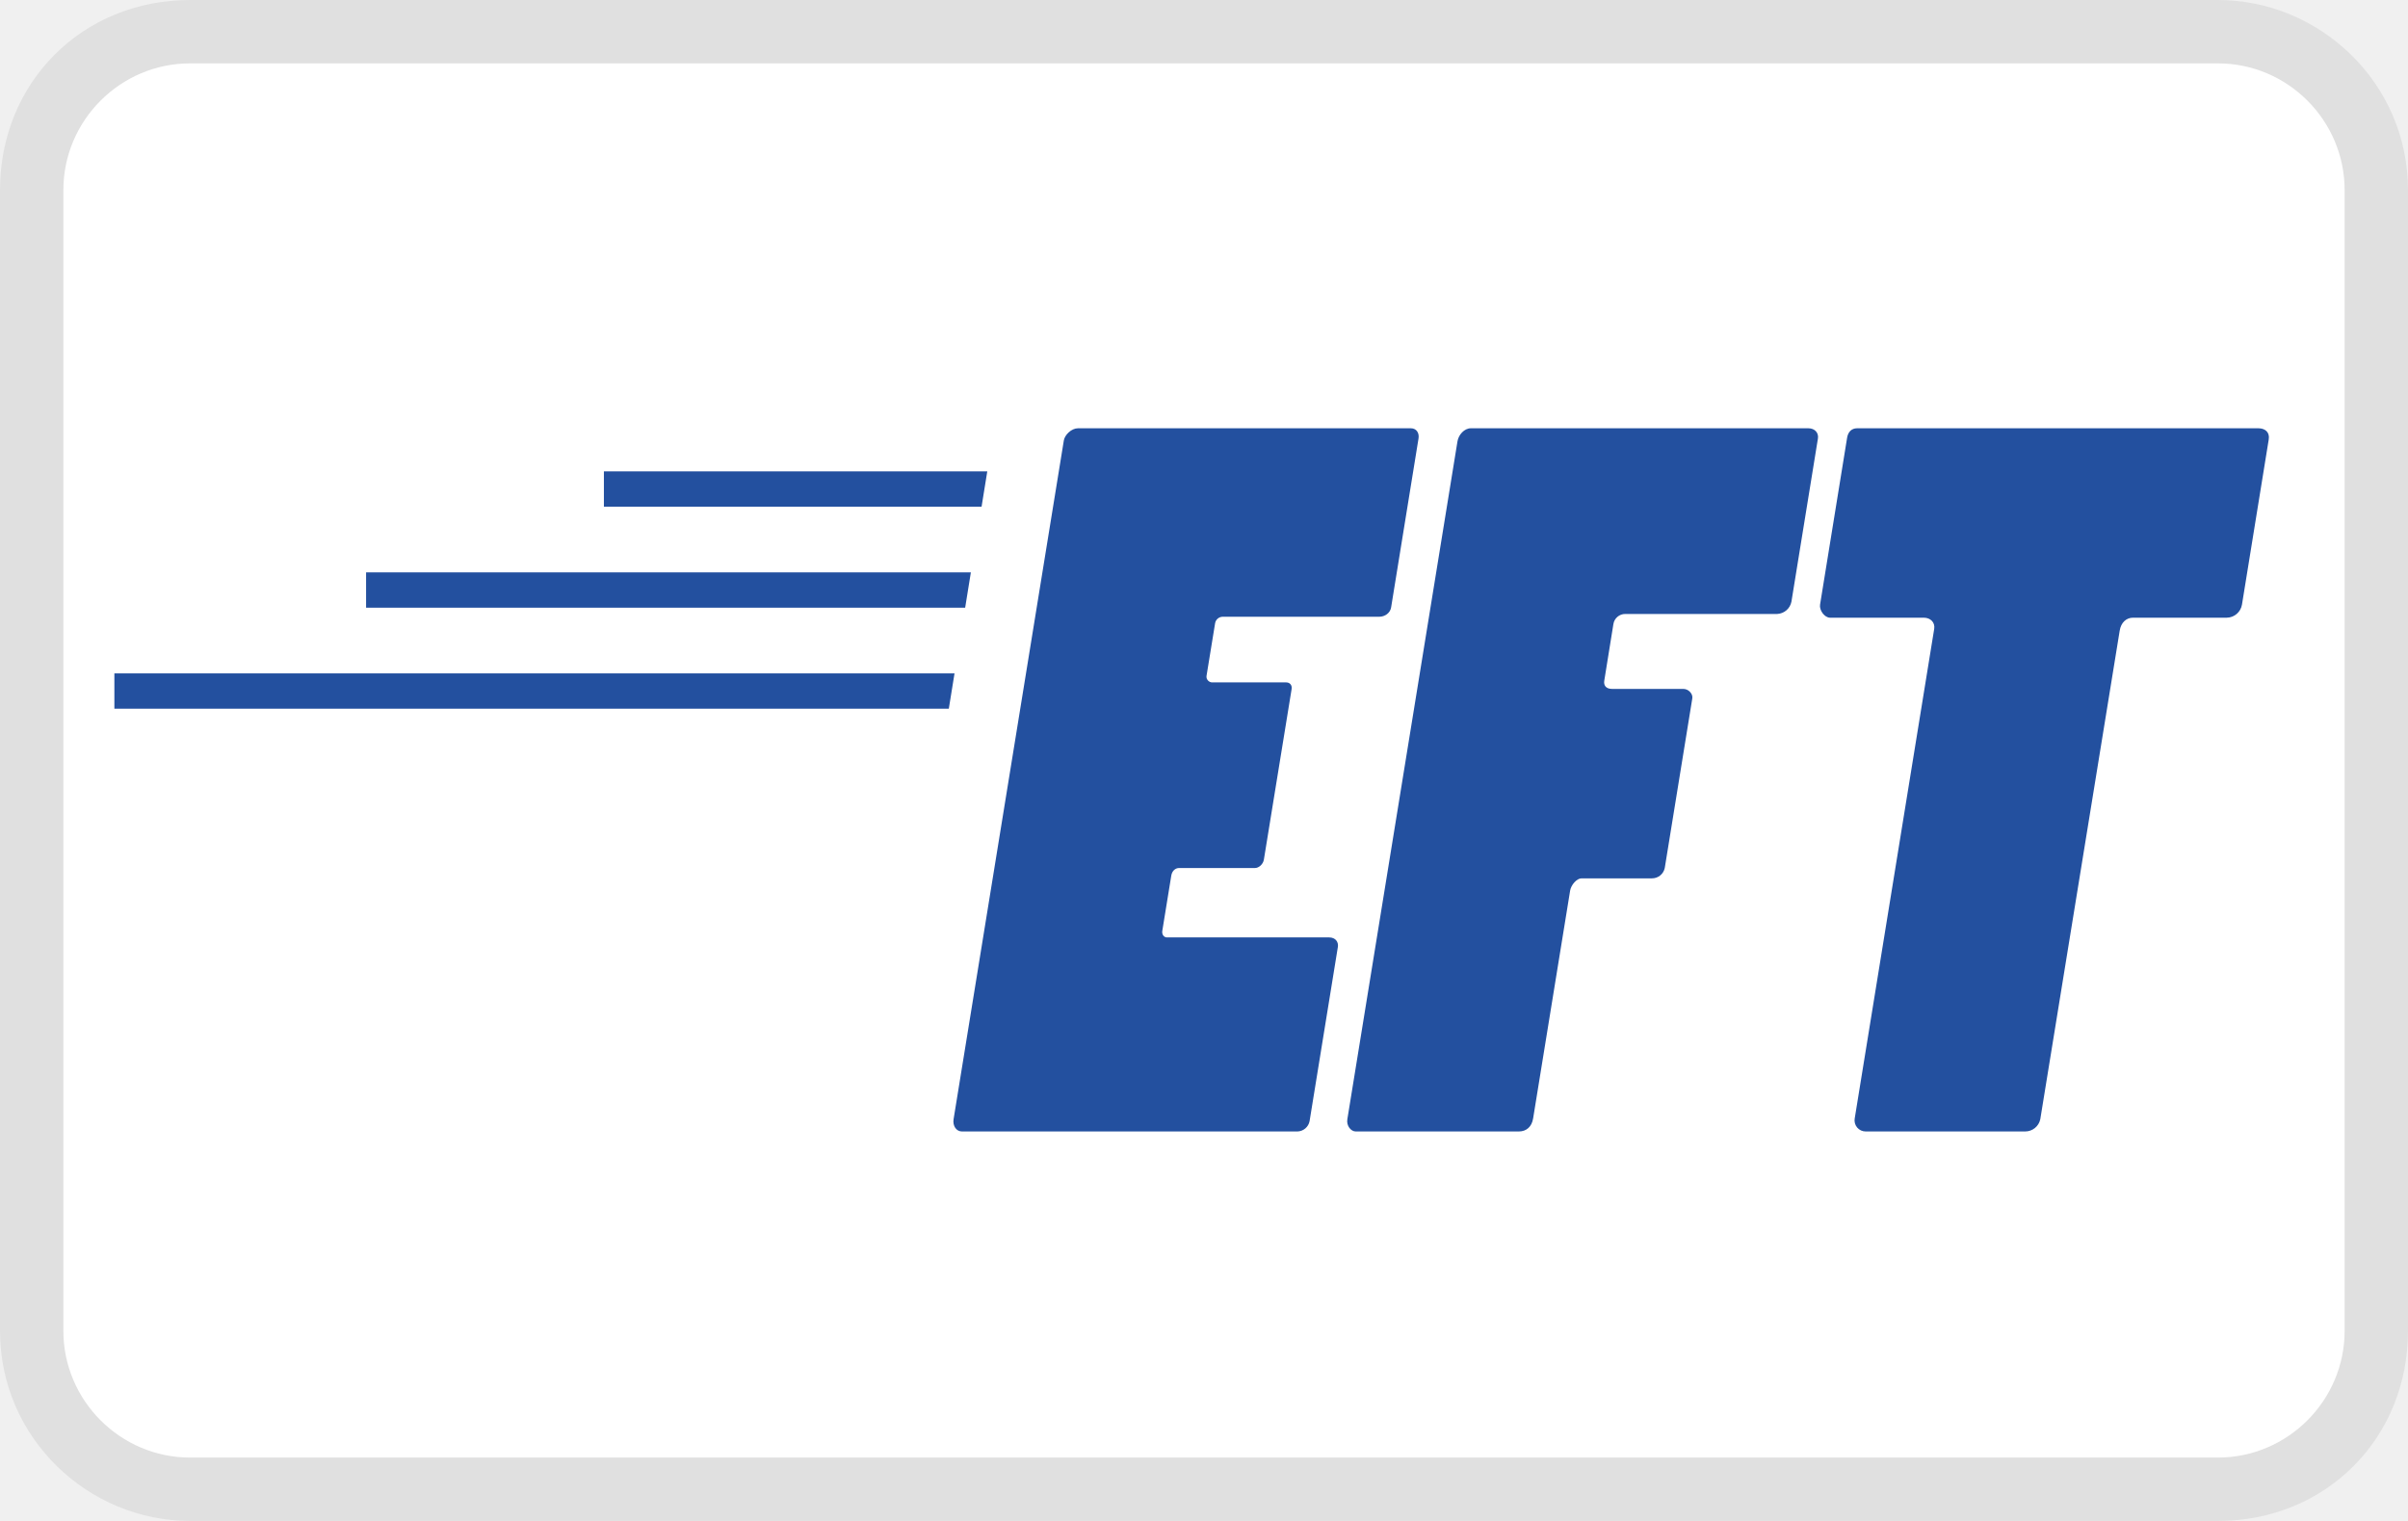
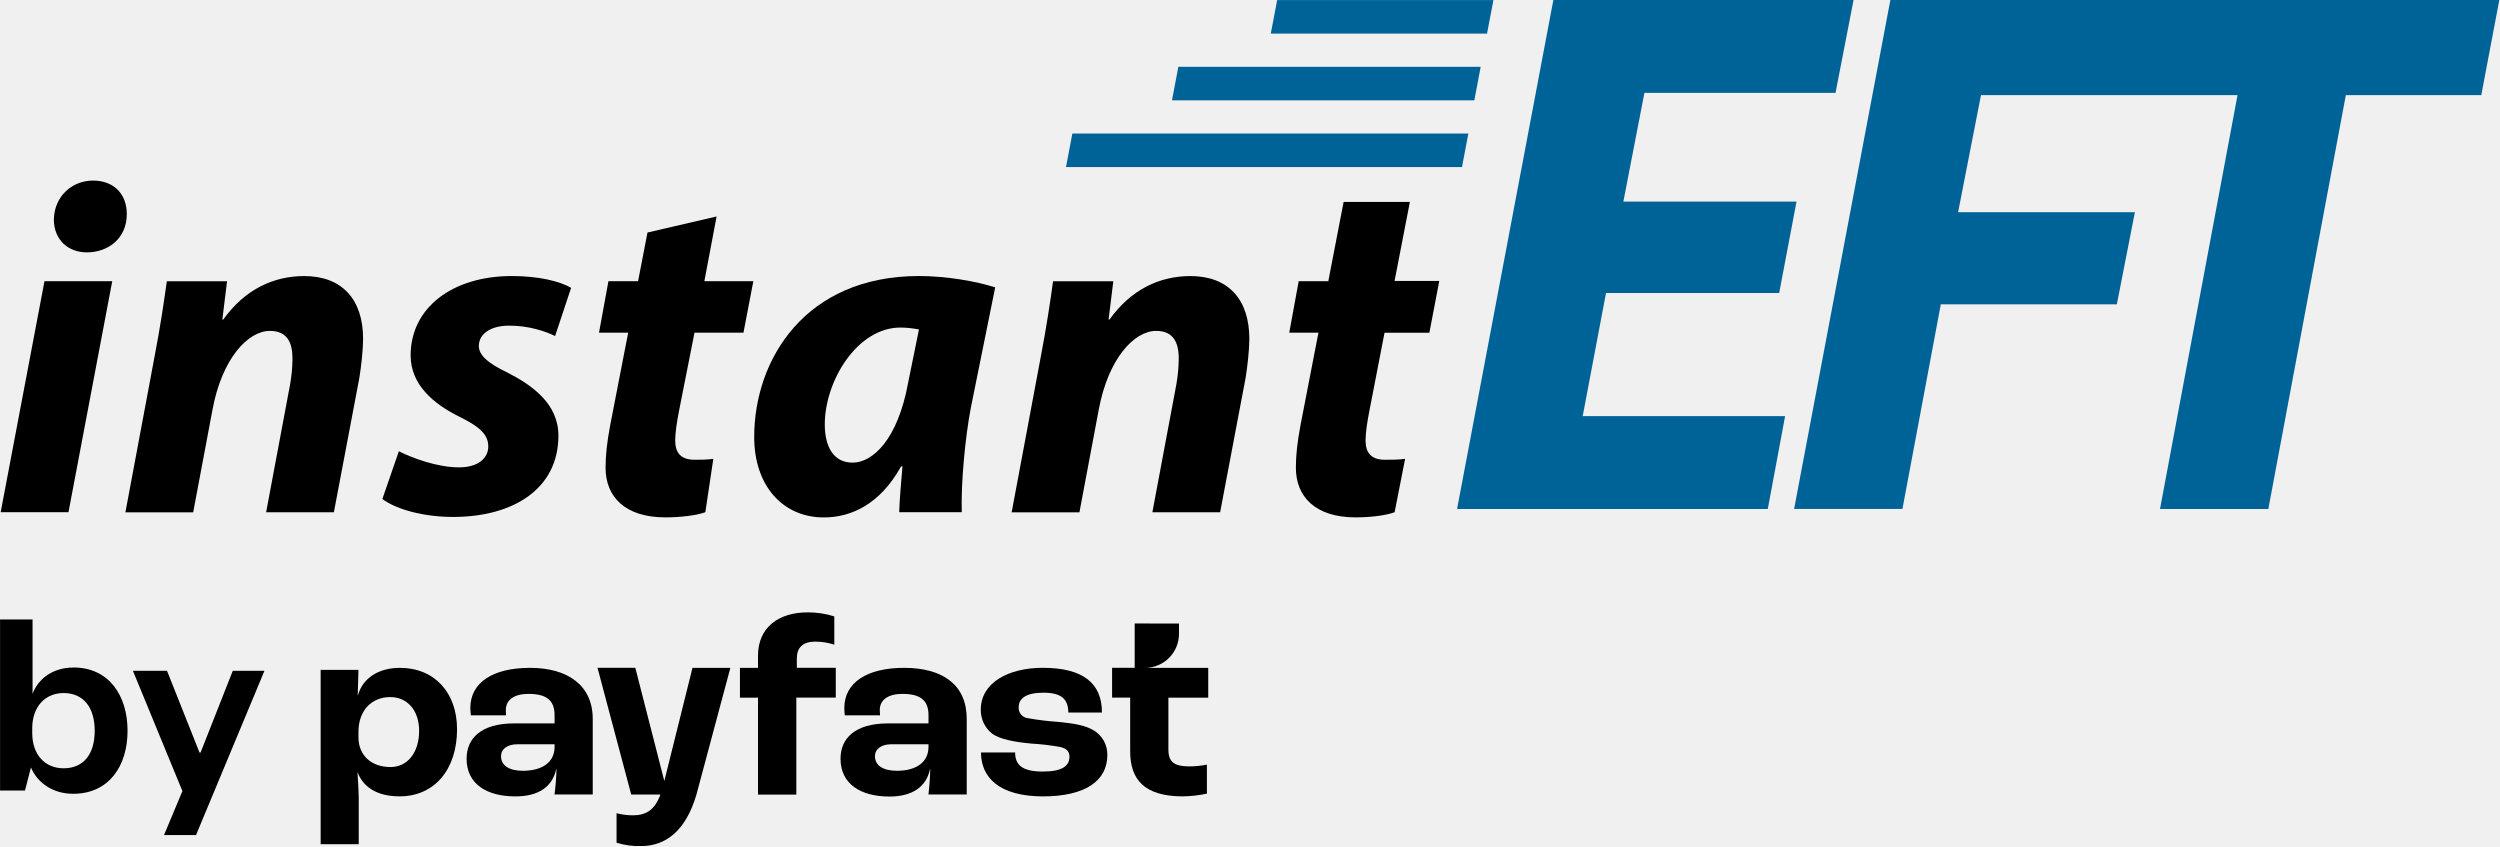
- <svg xmlns="http://www.w3.org/2000/svg" viewBox="0 0 38 24" height="24" width="38" role="img" aria-labelledby="pi-payfast_instant_eft">
-   <path d="M35 0H3C1.3 0 0 1.3 0 3v18c0 1.7 1.4 3 3 3h32c1.7 0 3-1.3 3-3V3c0-1.7-1.4-3-3-3z" opacity=".07" />
-   <path fill="#fff" d="M35 1c1.1 0 2 .9 2 2v18c0 1.1-.9 2-2 2H3c-1.1 0-2-.9-2-2V3c0-1.1.9-2 2-2h32" />
-   <path d="M15.58 7.438H9.53v.557h5.96l.09-.557zm-.258 1.594H5.777v.557h9.454l.09-.557zm-.259 1.594H1.805v.557h13.168l.09-.557zm1.725-3.676c.015-.088.12-.192.224-.192h5.252c.089 0 .136.074.121.163l-.432 2.663c-.014.089-.098.148-.187.148h-2.47a.123.123 0 0 0-.121.104l-.135.828c-.01.06.043.104.087.104h1.169c.06 0 .096.044.087.103l-.438 2.693c-.012.074-.08.133-.14.133h-1.198c-.06 0-.11.045-.123.118l-.142.873c-.01.06.028.104.072.104h2.56c.103 0 .15.074.139.148l-.447 2.752a.201.201 0 0 1-.19.162H15.18c-.089 0-.148-.088-.132-.192l1.74-10.711zM23 6.965c.016-.103.107-.207.211-.207h5.326c.104 0 .166.074.151.163l-.418 2.574a.24.24 0 0 1-.223.193H25.65a.189.189 0 0 0-.19.163l-.143.887c-.013.074.022.133.126.133h1.124c.074 0 .151.074.139.148l-.435 2.678a.205.205 0 0 1-.204.163h-1.11c-.074 0-.164.103-.179.192l-.584 3.595c-.021.134-.107.207-.226.207h-2.574c-.074 0-.149-.088-.132-.192L23 6.965zm6.443 10.889a.175.175 0 0 1-.174-.207l1.254-7.723c.017-.103-.06-.177-.163-.177h-1.48c-.088 0-.173-.119-.158-.207l.427-2.634c.015-.089.069-.148.158-.148h6.332c.104 0 .183.06.163.178L35.38 9.54a.247.247 0 0 1-.24.207h-1.48c-.103 0-.19.074-.21.207l-1.253 7.708a.243.243 0 0 1-.238.192h-2.515z" fill="#23509f" />
+ <svg xmlns="http://www.w3.org/2000/svg" width="1513" height="512" viewBox="0 0 1513 512" fill="none">
+   <g clip-path="url(#clip0_4022_92)">
+     <path d="M713.138 40.431L709.288 60.704H892.268L896.118 40.431H713.138Z" fill="#006397" />
+     <path d="M772.941 0.031L769.08 20.325H899.957L903.818 0.031H772.941Z" fill="#006397" />
+     <path d="M0.402 310.009L26.917 170.193H67.927L41.444 309.988H0.402V310.019V310.009ZM32.609 132.724C32.89 118.708 43.723 109.28 56.241 109.28C68.76 109.28 76.741 117.269 76.741 129.574C76.741 144.153 65.627 152.736 52.526 152.736C41.132 152.736 32.578 145.029 32.578 132.713H32.609V132.724Z" fill="black" />
+     <path d="M75.904 310.009L93.563 215.662C96.976 197.944 99.265 182.499 100.962 170.215H137.414L134.563 193.376H135.125C148.226 175.064 165.604 167.076 184.127 167.076C206.916 167.076 219.747 181.092 219.747 205.098C219.747 211.376 218.602 221.982 217.457 228.823L202.067 310.02H161.057L175.583 232.556C176.447 227.707 177.009 221.982 177.009 216.83C177.009 207.1 173.606 200.259 163.346 200.259C149.964 200.259 134.292 217.143 128.59 248.012L116.914 310.061H75.904V310.03V310.009Z" fill="black" />
+     <path d="M241.394 273.113C249.386 277.128 264.465 282.843 277.847 282.843C289.522 282.843 295.506 277.128 295.506 270.255C295.506 263.383 290.948 258.534 278.128 252.256C261.894 244.236 248.512 232.515 248.512 215.078C248.512 186.201 273.882 167.055 309.741 167.055C325.975 167.055 338.795 170.194 345.642 174.198L335.944 203.356C329.971 200.499 320.272 197.078 308.035 197.078C297.192 197.078 289.793 201.928 289.793 209.363C289.793 215.078 295.496 219.938 306.89 225.371C321.979 233.078 337.952 244.236 337.952 263.675C337.952 295.691 310.886 312.856 274.153 312.856C256.494 312.856 239.677 308.288 231.415 301.979L241.384 273.102V273.134L241.394 273.113Z" fill="black" />
+     <path d="M433.68 131.014L426.281 170.183H455.917L449.944 201.333H420.308L410.922 248.804C409.777 254.529 408.632 261.673 408.632 266.522C408.632 273.394 411.484 278.244 420.308 278.244C424.023 278.244 427.988 278.244 431.703 277.68L426.874 309.978C421.734 311.969 411.484 313.117 402.659 313.117C378.163 313.117 366.488 300.529 366.488 283.093C366.488 275.386 367.352 267.648 369.339 257.074L380.182 201.312H362.523L368.226 170.162H386.166L391.868 140.722L433.742 130.993L433.711 131.024L433.68 131.014Z" fill="black" />
+     <path d="M544.186 310.009C544.467 301.708 545.331 292.291 546.174 282.28H545.31C532.49 305.442 514.831 313.148 498.597 313.148C473.539 313.148 456.442 293.72 456.442 264.53C456.442 217.341 487.504 167.044 556.143 167.044C572.647 167.044 590.618 170.183 602.293 173.917L587.486 247.094C584.083 265.094 581.513 292.541 582.064 309.978H544.186V310.009ZM556.143 199.373C553.01 198.81 549.014 198.226 545.029 198.226C518.545 198.226 499.159 230.836 499.159 256.824C499.159 270.537 504.581 279.985 515.975 279.985C528.213 279.985 543.322 265.97 549.587 231.68L556.153 199.383L556.143 199.373Z" fill="black" />
+     <path d="M612.261 310.009L629.92 215.662C633.333 197.944 635.623 182.499 637.319 170.215H673.771L670.92 193.376H671.482C684.583 175.064 701.961 167.076 720.484 167.076C743.284 167.076 756.104 181.092 756.104 205.098C756.104 211.376 754.959 221.982 753.815 228.823L738.424 310.02H697.414L711.941 232.556C712.804 227.707 713.366 221.982 713.366 216.83C713.366 207.1 709.953 200.259 699.703 200.259C686.321 200.259 670.649 217.143 664.947 248.012L653.271 310.061H612.261V310.03V310.009Z" fill="black" />
+     <path d="M822.951 170.016L816.947 201.364H865.054L871.059 170.016H822.951Z" fill="black" />
+     <path d="M853.254 122.244L828.727 248.804C827.582 254.529 826.437 261.673 826.437 266.522C826.437 273.395 829.289 278.244 838.113 278.244C841.828 278.244 846.688 278.244 850.371 277.681L844.034 309.978C838.894 311.97 829.258 313.117 820.433 313.117C795.937 313.117 784.262 300.53 784.262 283.093C784.262 275.387 785.125 267.649 787.113 257.074L797.925 201.313H780.266L785.968 170.163H803.898L813.149 122.223H853.212L853.264 122.254L853.254 122.244Z" fill="black" />
+     <path d="M1076.74 177.337H971.964L957.854 251.828H1080.35L1069.87 308.038H881.817L940.091 0H1121.78L1110.85 56.21H995.201L982.464 122.014H1087.25L1076.77 177.306L1076.74 177.337Z" fill="#006397" />
+     <path d="M1144.05 0H1323.92L1312.99 56.21H1199.16L1185.05 128.407H1292.04L1281.12 184.168H1174.58L1151.36 308.007H1085.8L1144.05 0Z" fill="#006397" />
+     <path d="M1354.15 57.586H1164.24L1175.61 0H1512.59L1501.67 57.586H1419.7L1372.8 308.038H1307.24L1354.15 57.586Z" fill="#006397" />
+     <path d="M648.992 80.8L645.142 101.094H884.793L888.654 80.8H649.003H648.992Z" fill="#006397" />
+     <path d="M15.091 478.451H0.033V374.906H19.701V419.936C22.968 411.051 31.657 403.981 44.592 403.981C65.883 403.981 77.194 420.916 77.194 442.274C77.194 463.632 65.883 480.401 44.29 480.401C31.688 480.401 22.5 473.508 18.733 464.445L15.132 478.409L15.101 478.44L15.091 478.451ZM19.503 443.599C19.503 456.916 27.349 464.967 38.494 464.967C50.95 464.967 57.319 455.935 57.319 442.285C57.319 428.634 50.919 419.436 38.494 419.436C27.349 419.436 19.503 427.653 19.503 440.804V443.609V443.599Z" fill="black" />
+     <path d="M99.252 505.398L110.397 478.764L80.427 405.952H101.073L120.741 455.435H121.386L140.887 405.952H160.055L118.628 505.398H99.273H99.252Z" fill="black" />
+     <path d="M458.737 422.21H447.81V404.179H458.737V396.858C458.737 379.442 471.557 370.609 488.685 370.609C494.19 370.557 499.664 371.371 504.919 373.05V390.152C501.235 388.943 497.374 388.327 493.493 388.307C485.896 388.307 482.234 391.842 482.234 398.537V404.168H505.814V422.199H481.932V480.881H458.747V422.199L458.737 422.21Z" fill="black" />
+     <path d="M282.385 459.189C282.385 446.8 291.21 437.8 311.127 437.8H335.623V432.753C335.623 423.617 330.451 419.936 319.816 419.936C311.127 419.936 306.132 423.607 306.132 429.718C306.132 430.167 306.132 431.397 306.267 432.92H284.977C284.779 431.46 284.664 429.979 284.644 428.488C284.644 413.21 298.026 404.179 320.846 404.179C343.667 404.179 358.724 414.858 358.724 435.047V480.828H335.592C336.258 475.729 336.653 470.619 336.788 465.488H336.622C334.332 476.167 325.81 481.976 312.126 481.976C294.55 482.059 282.375 474.436 282.375 459.179L282.385 459.189ZM335.633 451.931V450.419H313.26C307.006 450.419 303.229 453.339 303.229 457.625C303.229 463.402 308.234 466.489 316.611 466.489C328.682 466.374 335.633 461.025 335.633 451.962V451.931Z" fill="black" />
+     <path fill-rule="evenodd" clip-rule="evenodd" d="M384.498 404.158H361.615L382.011 480.87H399.67C396.32 490.037 391.148 493.426 383.052 493.426C379.701 493.426 376.371 493.009 373.135 492.164V509.997C377.942 511.509 383 512.208 388.026 512.041C402.553 512.041 414.957 503.177 421.492 480.86L442.023 404.179H419.088L402.043 472.642L384.498 404.179V404.147V404.158Z" fill="black" />
+     <path d="M508.679 459.189C508.679 446.8 517.535 437.8 537.452 437.8H561.927V432.753C561.927 423.617 556.755 419.936 546.12 419.936C537.462 419.936 532.436 423.607 532.436 429.718C532.436 430.782 532.488 431.846 532.603 432.92H511.291C511.093 431.46 511.01 429.979 510.979 428.488C510.979 413.21 524.496 404.179 547.182 404.179C571.064 404.179 585.06 414.858 585.06 435.047V480.828H561.896C562.51 475.75 562.874 470.681 562.988 465.582H562.822C560.564 476.261 552.01 482.069 538.326 482.069C520.865 482.069 508.69 474.446 508.69 459.189H508.679ZM561.927 451.931V450.419H539.554C533.321 450.419 529.523 453.339 529.523 457.625C529.523 463.402 534.549 466.489 543.04 466.489C554.945 466.374 561.927 461.025 561.927 451.962V451.931Z" fill="black" />
+     <path d="M593.716 455.383H614.362C614.362 462.36 617.879 466.938 631.064 466.938C643.072 466.938 647.235 463.434 647.235 457.938C647.235 455.216 645.892 453.058 641.844 452.129C636.059 451.066 630.252 450.367 624.383 450.023C613.602 449.095 605.246 447.301 600.72 444.214C598.461 442.473 596.609 440.262 595.381 437.686C594.153 435.11 593.508 432.274 593.571 429.447C593.571 413.21 610.272 404.158 631.064 404.158C655.643 404.158 666.902 413.606 666.902 431.241H646.569C646.402 423.336 642.77 419.217 631.376 419.217C621.063 419.217 616.516 422.721 616.516 427.883C616.381 429.479 616.849 431.085 617.858 432.347C618.868 433.608 620.314 434.422 621.906 434.62C628.025 435.715 634.227 436.466 640.429 436.893C649.67 437.822 656.215 438.75 661.824 441.941C664.394 443.484 666.517 445.674 667.995 448.281C669.452 450.888 670.201 453.861 670.17 456.864C670.17 472.705 656.673 481.986 631.032 481.986C604.799 481.872 593.706 470.598 593.706 455.404L593.716 455.383Z" fill="black" />
+     <path fill-rule="evenodd" clip-rule="evenodd" d="M686.763 377.325L713.527 377.377V383.634C713.496 394.908 704.474 404.012 693.298 404.189H731.228V422.22H707.117V453.589C707.117 461.379 710.801 463.819 719.917 463.819C723.434 463.819 726.951 463.423 730.417 462.756V480.307C725.609 481.339 720.718 481.882 715.806 481.965C692.393 481.965 683.985 471.589 683.985 454.799V422.189H673.038V404.158H686.722V377.294L686.753 377.325H686.763Z" fill="black" />
+     <path d="M194.036 405.42H216.94L216.493 420.781H216.628C219.5 410.436 229.084 404.179 241.998 404.179C262.924 404.179 276.608 419.123 276.608 441.356C276.608 465.717 262.924 481.955 241.831 481.955C228.168 481.955 219.677 476.323 216.357 467.209C216.659 472.225 217.107 479.681 217.107 482.434V510.925H194.057V405.42H194.026H194.036ZM253.653 442.285C253.653 430.094 246.67 421.876 236.191 421.876C224.682 421.876 216.94 430.229 216.94 442.879V446.247C216.94 457.072 224.682 464.216 236.358 464.216C246.67 464.216 253.653 455.383 253.653 442.295V442.285Z" fill="black" />
+   </g>
+   <defs>
+     <clipPath id="clip0_4022_92">
+       <rect width="1512.18" height="512" fill="white" transform="translate(0.411377)" />
+     </clipPath>
+   </defs>
</svg>
